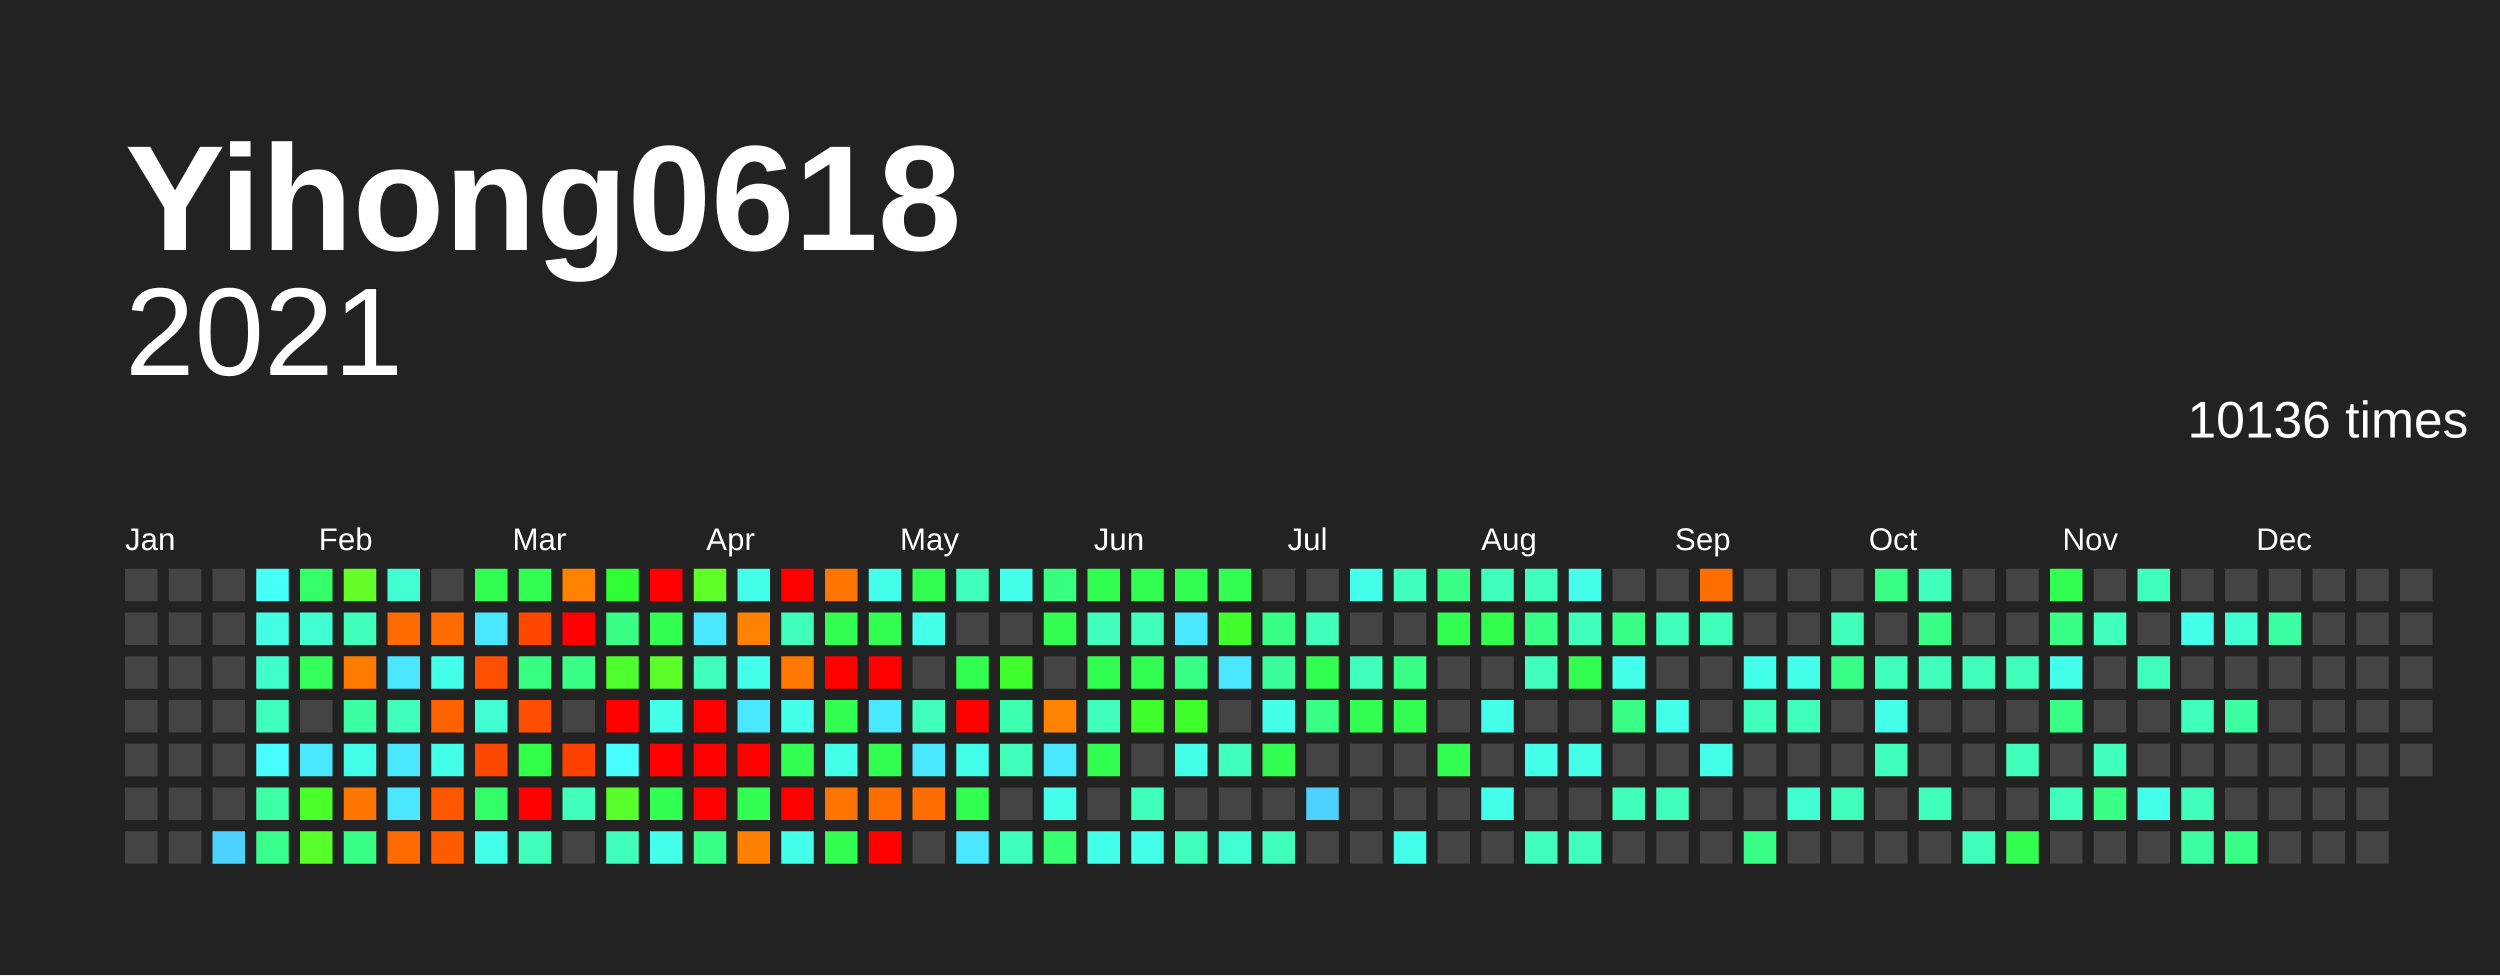
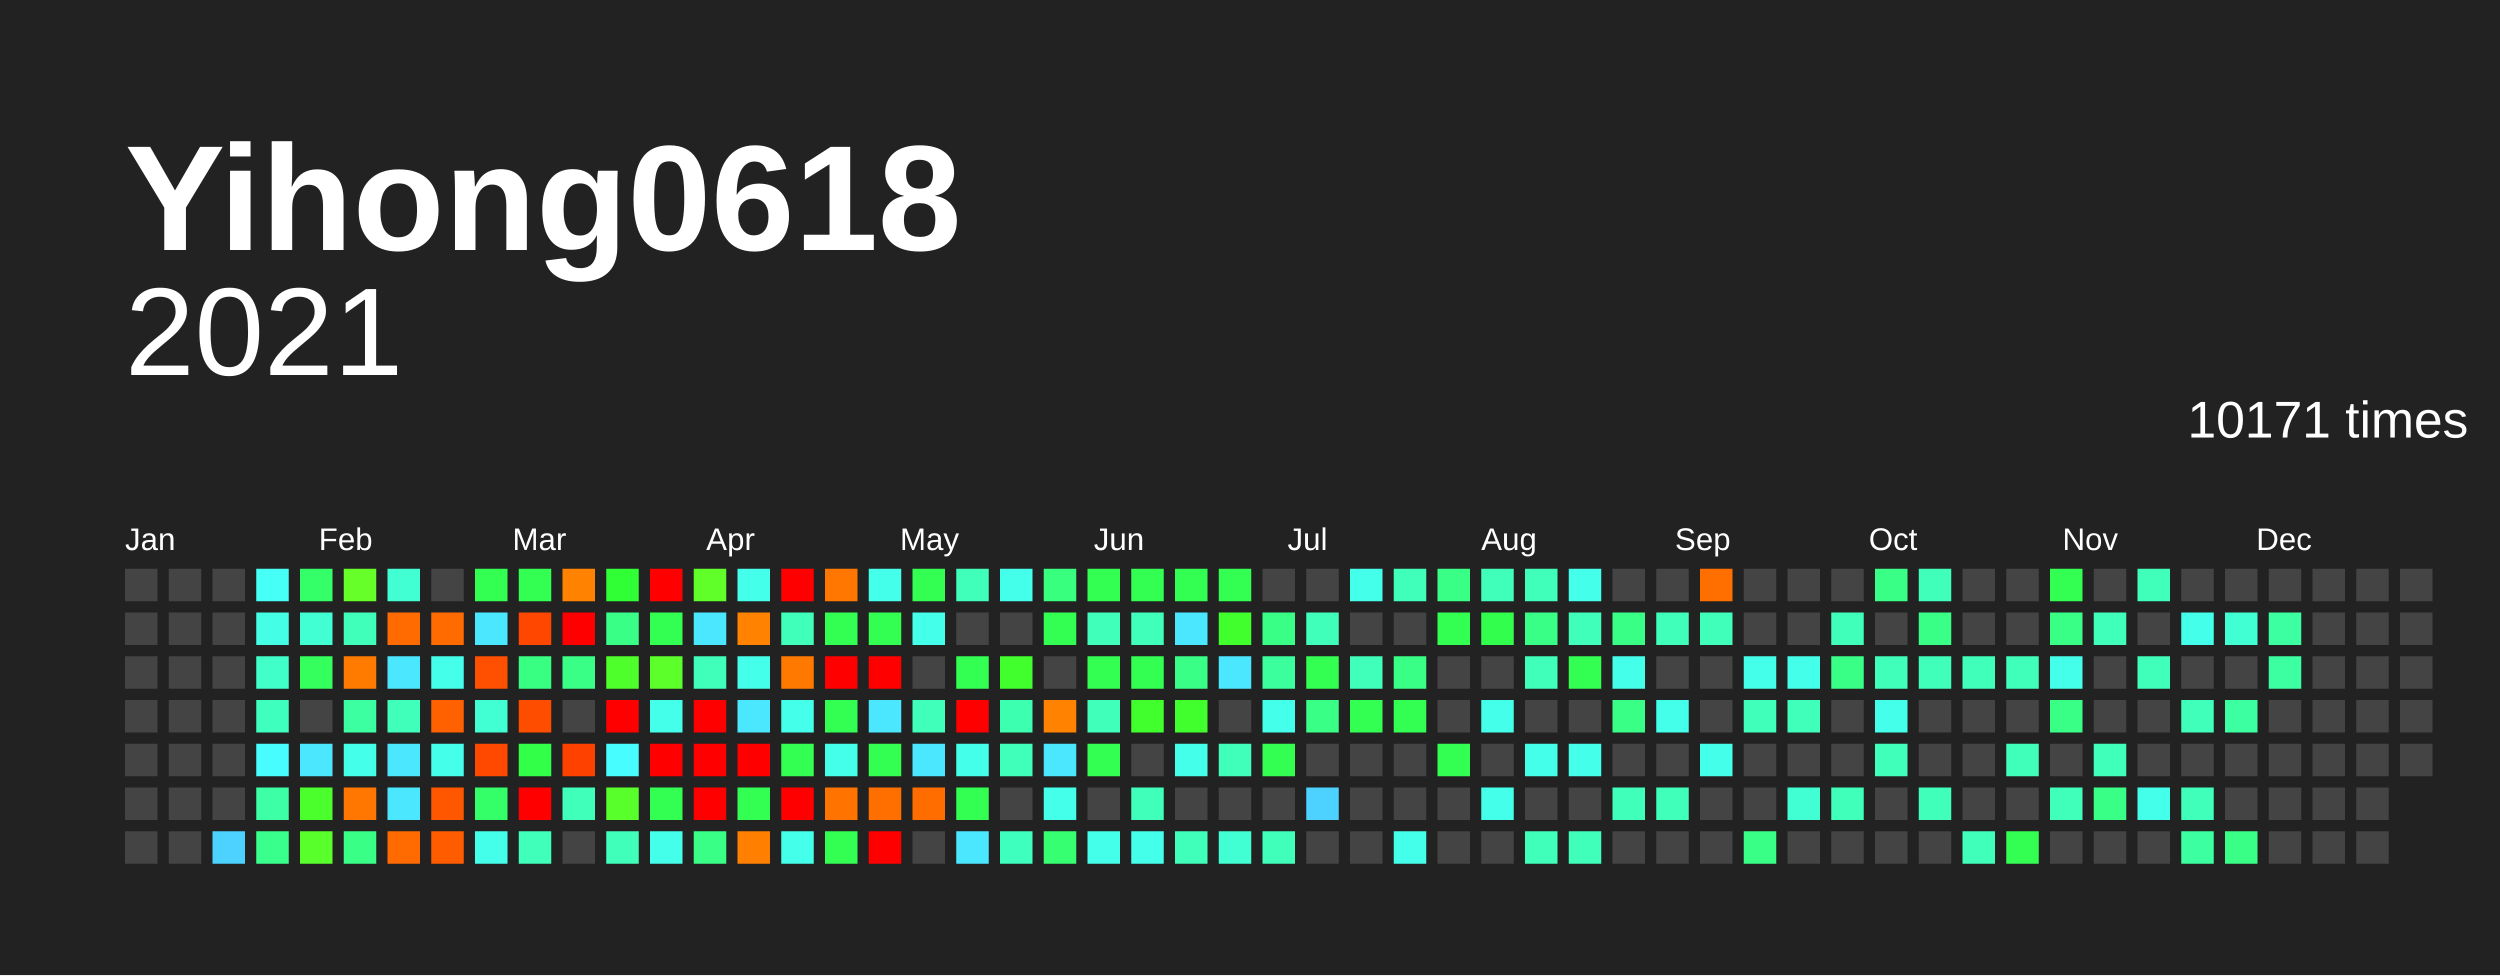
<svg xmlns="http://www.w3.org/2000/svg" baseProfile="full" height="78mm" version="1.1" viewBox="0,0,200,78" width="200mm">
  <defs />
  <rect fill="#222222" height="78" width="200" x="0" y="0" />
  <text fill="#FFFFFF" style="font-size:12px; font-family:Arial; font-weight:bold;" x="10" y="20">Yihong0618</text>
  <text alignment-baseline="hanging" fill="#FFFFFF" style="font-size:10.0px; font-family:Arial;" x="10" y="30">2021</text>
-   <text alignment-baseline="hanging" fill="#FFFFFF" style="font-size:4.125px; font-family:Arial;" x="175" y="35">10136 times</text>
+   <text alignment-baseline="hanging" fill="#FFFFFF" style="font-size:4.125px; font-family:Arial;" x="175" y="35">10171 times</text>
  <text fill="#FFFFFF" style="font-size:2.5px; font-family:Arial" x="10.0" y="44">Jan</text>
  <text fill="#FFFFFF" style="font-size:2.5px; font-family:Arial" x="25.5" y="44">Feb</text>
  <text fill="#FFFFFF" style="font-size:2.5px; font-family:Arial" x="41.0" y="44">Mar</text>
  <text fill="#FFFFFF" style="font-size:2.5px; font-family:Arial" x="56.5" y="44">Apr</text>
  <text fill="#FFFFFF" style="font-size:2.5px; font-family:Arial" x="72.0" y="44">May</text>
  <text fill="#FFFFFF" style="font-size:2.5px; font-family:Arial" x="87.5" y="44">Jun</text>
  <text fill="#FFFFFF" style="font-size:2.5px; font-family:Arial" x="103.0" y="44">Jul</text>
  <text fill="#FFFFFF" style="font-size:2.5px; font-family:Arial" x="118.5" y="44">Aug</text>
  <text fill="#FFFFFF" style="font-size:2.5px; font-family:Arial" x="134.0" y="44">Sep</text>
  <text fill="#FFFFFF" style="font-size:2.5px; font-family:Arial" x="149.5" y="44">Oct</text>
  <text fill="#FFFFFF" style="font-size:2.5px; font-family:Arial" x="165.0" y="44">Nov</text>
  <text fill="#FFFFFF" style="font-size:2.5px; font-family:Arial" x="180.5" y="44">Dec</text>
  <rect fill="#444444" height="2.6" width="2.6" x="10.0" y="45.5" />
  <rect fill="#444444" height="2.6" width="2.6" x="10.0" y="49.0" />
  <rect fill="#444444" height="2.6" width="2.6" x="10.0" y="52.5" />
  <rect fill="#444444" height="2.6" width="2.6" x="10.0" y="56.0" />
  <rect fill="#444444" height="2.6" width="2.6" x="10.0" y="59.5" />
  <rect fill="#444444" height="2.6" width="2.6" x="10.0" y="63.0" />
  <rect fill="#444444" height="2.6" width="2.6" x="10.0" y="66.5" />
  <rect fill="#444444" height="2.6" width="2.6" x="13.5" y="45.5" />
  <rect fill="#444444" height="2.6" width="2.6" x="13.5" y="49.0" />
  <rect fill="#444444" height="2.6" width="2.6" x="13.5" y="52.5" />
  <rect fill="#444444" height="2.6" width="2.6" x="13.5" y="56.0" />
  <rect fill="#444444" height="2.6" width="2.6" x="13.5" y="59.5" />
  <rect fill="#444444" height="2.6" width="2.6" x="13.5" y="63.0" />
  <rect fill="#444444" height="2.6" width="2.6" x="13.5" y="66.5" />
  <rect fill="#444444" height="2.6" width="2.6" x="17.0" y="45.5" />
  <rect fill="#444444" height="2.6" width="2.6" x="17.0" y="49.0" />
  <rect fill="#444444" height="2.6" width="2.6" x="17.0" y="52.5" />
  <rect fill="#444444" height="2.6" width="2.6" x="17.0" y="56.0" />
  <rect fill="#444444" height="2.6" width="2.6" x="17.0" y="59.5" />
  <rect fill="#444444" height="2.6" width="2.6" x="17.0" y="63.0" />
  <rect fill="#4dd2ff" height="2.6" width="2.6" x="17.0" y="66.5" />
  <rect fill="#46fff7" height="2.6" width="2.6" x="20.5" y="45.5" />
  <rect fill="#44ffe5" height="2.6" width="2.6" x="20.5" y="49.0" />
  <rect fill="#40ffc9" height="2.6" width="2.6" x="20.5" y="52.5" />
  <rect fill="#3fffbf" height="2.6" width="2.6" x="20.5" y="56.0" />
  <rect fill="#47fdff" height="2.6" width="2.6" x="20.5" y="59.5" />
  <rect fill="#3cffa6" height="2.6" width="2.6" x="20.5" y="63.0" />
  <rect fill="#39ff8d" height="2.6" width="2.6" x="20.5" y="66.5" />
  <rect fill="#35ff68" height="2.6" width="2.6" x="24.0" y="45.5" />
  <rect fill="#41ffd2" height="2.6" width="2.6" x="24.0" y="49.0" />
  <rect fill="#34ff5d" height="2.6" width="2.6" x="24.0" y="52.5" />
  <rect fill="#444444" height="2.6" width="2.6" x="24.0" y="56.0" />
  <rect fill="#4ae7ff" height="2.6" width="2.6" x="24.0" y="59.5" />
  <rect fill="#4aff2c" height="2.6" width="2.6" x="24.0" y="63.0" />
  <rect fill="#58ff2a" height="2.6" width="2.6" x="24.0" y="66.5" />
  <rect fill="#66ff29" height="2.6" width="2.6" x="27.5" y="45.5" />
  <rect fill="#3fffba" height="2.6" width="2.6" x="27.5" y="49.0" />
  <rect fill="#ff7b00" height="2.6" width="2.6" x="27.5" y="52.5" />
  <rect fill="#3cffa1" height="2.6" width="2.6" x="27.5" y="56.0" />
  <rect fill="#44ffea" height="2.6" width="2.6" x="27.5" y="59.5" />
  <rect fill="#ff7700" height="2.6" width="2.6" x="27.5" y="63.0" />
  <rect fill="#39ff87" height="2.6" width="2.6" x="27.5" y="66.5" />
  <rect fill="#41ffd2" height="2.6" width="2.6" x="31.0" y="45.5" />
  <rect fill="#ff6b00" height="2.6" width="2.6" x="31.0" y="49.0" />
  <rect fill="#4ae7ff" height="2.6" width="2.6" x="31.0" y="52.5" />
  <rect fill="#3fffba" height="2.6" width="2.6" x="31.0" y="56.0" />
  <rect fill="#4ae7ff" height="2.6" width="2.6" x="31.0" y="59.5" />
  <rect fill="#4ae7ff" height="2.6" width="2.6" x="31.0" y="63.0" />
  <rect fill="#ff6b00" height="2.6" width="2.6" x="31.0" y="66.5" />
  <rect fill="#444444" height="2.6" width="2.6" x="34.5" y="45.5" />
  <rect fill="#ff6b00" height="2.6" width="2.6" x="34.5" y="49.0" />
  <rect fill="#44ffea" height="2.6" width="2.6" x="34.5" y="52.5" />
  <rect fill="#ff6000" height="2.6" width="2.6" x="34.5" y="56.0" />
  <rect fill="#44ffea" height="2.6" width="2.6" x="34.5" y="59.5" />
  <rect fill="#ff5600" height="2.6" width="2.6" x="34.5" y="63.0" />
  <rect fill="#ff5c00" height="2.6" width="2.6" x="34.5" y="66.5" />
  <rect fill="#33ff52" height="2.6" width="2.6" x="38.0" y="45.5" />
  <rect fill="#4ae7ff" height="2.6" width="2.6" x="38.0" y="49.0" />
  <rect fill="#ff4f00" height="2.6" width="2.6" x="38.0" y="52.5" />
  <rect fill="#41ffd2" height="2.6" width="2.6" x="38.0" y="56.0" />
  <rect fill="#ff4900" height="2.6" width="2.6" x="38.0" y="59.5" />
  <rect fill="#35ff68" height="2.6" width="2.6" x="38.0" y="63.0" />
  <rect fill="#44ffea" height="2.6" width="2.6" x="38.0" y="66.5" />
  <rect fill="#33ff52" height="2.6" width="2.6" x="41.5" y="45.5" />
  <rect fill="#ff4700" height="2.6" width="2.6" x="41.5" y="49.0" />
  <rect fill="#38ff82" height="2.6" width="2.6" x="41.5" y="52.5" />
  <rect fill="#ff4d00" height="2.6" width="2.6" x="41.5" y="56.0" />
  <rect fill="#32ff47" height="2.6" width="2.6" x="41.5" y="59.5" />
  <rect fill="red" height="2.6" width="2.6" x="41.5" y="63.0" />
  <rect fill="#3fffba" height="2.6" width="2.6" x="41.5" y="66.5" />
  <rect fill="#ff8200" height="2.6" width="2.6" x="45.0" y="45.5" />
  <rect fill="red" height="2.6" width="2.6" x="45.0" y="49.0" />
  <rect fill="#39ff87" height="2.6" width="2.6" x="45.0" y="52.5" />
  <rect fill="#444444" height="2.6" width="2.6" x="45.0" y="56.0" />
  <rect fill="#ff4100" height="2.6" width="2.6" x="45.0" y="59.5" />
  <rect fill="#3fffba" height="2.6" width="2.6" x="45.0" y="63.0" />
  <rect fill="#444444" height="2.6" width="2.6" x="45.0" y="66.5" />
  <rect fill="#30ff36" height="2.6" width="2.6" x="48.5" y="45.5" />
  <rect fill="#39ff87" height="2.6" width="2.6" x="48.5" y="49.0" />
  <rect fill="#4eff2b" height="2.6" width="2.6" x="48.5" y="52.5" />
  <rect fill="red" height="2.6" width="2.6" x="48.5" y="56.0" />
  <rect fill="#47fdff" height="2.6" width="2.6" x="48.5" y="59.5" />
  <rect fill="#58ff2a" height="2.6" width="2.6" x="48.5" y="63.0" />
  <rect fill="#3fffba" height="2.6" width="2.6" x="48.5" y="66.5" />
  <rect fill="red" height="2.6" width="2.6" x="52.0" y="45.5" />
  <rect fill="#33ff52" height="2.6" width="2.6" x="52.0" y="49.0" />
  <rect fill="#5dff2a" height="2.6" width="2.6" x="52.0" y="52.5" />
  <rect fill="#44ffea" height="2.6" width="2.6" x="52.0" y="56.0" />
  <rect fill="red" height="2.6" width="2.6" x="52.0" y="59.5" />
  <rect fill="#33ff52" height="2.6" width="2.6" x="52.0" y="63.0" />
  <rect fill="#44ffea" height="2.6" width="2.6" x="52.0" y="66.5" />
  <rect fill="#61ff29" height="2.6" width="2.6" x="55.5" y="45.5" />
  <rect fill="#4ae7ff" height="2.6" width="2.6" x="55.5" y="49.0" />
  <rect fill="#3fffba" height="2.6" width="2.6" x="55.5" y="52.5" />
  <rect fill="red" height="2.6" width="2.6" x="55.5" y="56.0" />
  <rect fill="red" height="2.6" width="2.6" x="55.5" y="59.5" />
  <rect fill="red" height="2.6" width="2.6" x="55.5" y="63.0" />
  <rect fill="#39ff87" height="2.6" width="2.6" x="55.5" y="66.5" />
  <rect fill="#44ffea" height="2.6" width="2.6" x="59.0" y="45.5" />
  <rect fill="#ff8200" height="2.6" width="2.6" x="59.0" y="49.0" />
  <rect fill="#44ffea" height="2.6" width="2.6" x="59.0" y="52.5" />
  <rect fill="#4ae7ff" height="2.6" width="2.6" x="59.0" y="56.0" />
  <rect fill="red" height="2.6" width="2.6" x="59.0" y="59.5" />
  <rect fill="#33ff52" height="2.6" width="2.6" x="59.0" y="63.0" />
  <rect fill="#ff7f00" height="2.6" width="2.6" x="59.0" y="66.5" />
  <rect fill="red" height="2.6" width="2.6" x="62.5" y="45.5" />
  <rect fill="#3fffba" height="2.6" width="2.6" x="62.5" y="49.0" />
  <rect fill="#ff7900" height="2.6" width="2.6" x="62.5" y="52.5" />
  <rect fill="#44ffea" height="2.6" width="2.6" x="62.5" y="56.0" />
  <rect fill="#33ff52" height="2.6" width="2.6" x="62.5" y="59.5" />
  <rect fill="red" height="2.6" width="2.6" x="62.5" y="63.0" />
  <rect fill="#44ffea" height="2.6" width="2.6" x="62.5" y="66.5" />
  <rect fill="#ff7700" height="2.6" width="2.6" x="66.0" y="45.5" />
  <rect fill="#33ff52" height="2.6" width="2.6" x="66.0" y="49.0" />
  <rect fill="red" height="2.6" width="2.6" x="66.0" y="52.5" />
  <rect fill="#33ff52" height="2.6" width="2.6" x="66.0" y="56.0" />
  <rect fill="#44ffea" height="2.6" width="2.6" x="66.0" y="59.5" />
  <rect fill="#ff7300" height="2.6" width="2.6" x="66.0" y="63.0" />
  <rect fill="#33ff52" height="2.6" width="2.6" x="66.0" y="66.5" />
  <rect fill="#44ffea" height="2.6" width="2.6" x="69.5" y="45.5" />
  <rect fill="#33ff52" height="2.6" width="2.6" x="69.5" y="49.0" />
  <rect fill="red" height="2.6" width="2.6" x="69.5" y="52.5" />
  <rect fill="#4ae7ff" height="2.6" width="2.6" x="69.5" y="56.0" />
  <rect fill="#33ff52" height="2.6" width="2.6" x="69.5" y="59.5" />
  <rect fill="#ff6f00" height="2.6" width="2.6" x="69.5" y="63.0" />
  <rect fill="red" height="2.6" width="2.6" x="69.5" y="66.5" />
  <rect fill="#33ff52" height="2.6" width="2.6" x="73.0" y="45.5" />
  <rect fill="#44ffea" height="2.6" width="2.6" x="73.0" y="49.0" />
  <rect fill="#444444" height="2.6" width="2.6" x="73.0" y="52.5" />
  <rect fill="#3fffba" height="2.6" width="2.6" x="73.0" y="56.0" />
  <rect fill="#4ae7ff" height="2.6" width="2.6" x="73.0" y="59.5" />
  <rect fill="#ff6d00" height="2.6" width="2.6" x="73.0" y="63.0" />
  <rect fill="#444444" height="2.6" width="2.6" x="73.0" y="66.5" />
  <rect fill="#3fffba" height="2.6" width="2.6" x="76.5" y="45.5" />
  <rect fill="#444444" height="2.6" width="2.6" x="76.5" y="49.0" />
  <rect fill="#33ff52" height="2.6" width="2.6" x="76.5" y="52.5" />
  <rect fill="red" height="2.6" width="2.6" x="76.5" y="56.0" />
  <rect fill="#44ffea" height="2.6" width="2.6" x="76.5" y="59.5" />
  <rect fill="#33ff52" height="2.6" width="2.6" x="76.5" y="63.0" />
  <rect fill="#4ae7ff" height="2.6" width="2.6" x="76.5" y="66.5" />
  <rect fill="#44ffea" height="2.6" width="2.6" x="80.0" y="45.5" />
  <rect fill="#444444" height="2.6" width="2.6" x="80.0" y="49.0" />
  <rect fill="#41ff2d" height="2.6" width="2.6" x="80.0" y="52.5" />
  <rect fill="#3dffb0" height="2.6" width="2.6" x="80.0" y="56.0" />
  <rect fill="#3fffba" height="2.6" width="2.6" x="80.0" y="59.5" />
  <rect fill="#444444" height="2.6" width="2.6" x="80.0" y="63.0" />
  <rect fill="#3fffbf" height="2.6" width="2.6" x="80.0" y="66.5" />
  <rect fill="#38ff7d" height="2.6" width="2.6" x="83.5" y="45.5" />
  <rect fill="#33ff52" height="2.6" width="2.6" x="83.5" y="49.0" />
  <rect fill="#444444" height="2.6" width="2.6" x="83.5" y="52.5" />
  <rect fill="#ff8200" height="2.6" width="2.6" x="83.5" y="56.0" />
  <rect fill="#4ae7ff" height="2.6" width="2.6" x="83.5" y="59.5" />
  <rect fill="#44ffea" height="2.6" width="2.6" x="83.5" y="63.0" />
  <rect fill="#36ff72" height="2.6" width="2.6" x="83.5" y="66.5" />
  <rect fill="#33ff52" height="2.6" width="2.6" x="87.0" y="45.5" />
  <rect fill="#3fffba" height="2.6" width="2.6" x="87.0" y="49.0" />
  <rect fill="#33ff52" height="2.6" width="2.6" x="87.0" y="52.5" />
  <rect fill="#3fffba" height="2.6" width="2.6" x="87.0" y="56.0" />
  <rect fill="#33ff52" height="2.6" width="2.6" x="87.0" y="59.5" />
  <rect fill="#444444" height="2.6" width="2.6" x="87.0" y="63.0" />
  <rect fill="#44ffea" height="2.6" width="2.6" x="87.0" y="66.5" />
  <rect fill="#33ff52" height="2.6" width="2.6" x="90.5" y="45.5" />
  <rect fill="#3fffba" height="2.6" width="2.6" x="90.5" y="49.0" />
  <rect fill="#33ff52" height="2.6" width="2.6" x="90.5" y="52.5" />
  <rect fill="#41ff2d" height="2.6" width="2.6" x="90.5" y="56.0" />
  <rect fill="#444444" height="2.6" width="2.6" x="90.5" y="59.5" />
  <rect fill="#3fffba" height="2.6" width="2.6" x="90.5" y="63.0" />
  <rect fill="#44ffea" height="2.6" width="2.6" x="90.5" y="66.5" />
  <rect fill="#33ff52" height="2.6" width="2.6" x="94.0" y="45.5" />
  <rect fill="#4ae7ff" height="2.6" width="2.6" x="94.0" y="49.0" />
  <rect fill="#39ff87" height="2.6" width="2.6" x="94.0" y="52.5" />
  <rect fill="#41ff2d" height="2.6" width="2.6" x="94.0" y="56.0" />
  <rect fill="#44ffea" height="2.6" width="2.6" x="94.0" y="59.5" />
  <rect fill="#444444" height="2.6" width="2.6" x="94.0" y="63.0" />
  <rect fill="#3fffba" height="2.6" width="2.6" x="94.0" y="66.5" />
  <rect fill="#33ff52" height="2.6" width="2.6" x="97.5" y="45.5" />
  <rect fill="#41ff2d" height="2.6" width="2.6" x="97.5" y="49.0" />
  <rect fill="#4ae7ff" height="2.6" width="2.6" x="97.5" y="52.5" />
  <rect fill="#444444" height="2.6" width="2.6" x="97.5" y="56.0" />
  <rect fill="#3fffba" height="2.6" width="2.6" x="97.5" y="59.5" />
  <rect fill="#444444" height="2.6" width="2.6" x="97.5" y="63.0" />
  <rect fill="#41ffd2" height="2.6" width="2.6" x="97.5" y="66.5" />
  <rect fill="#444444" height="2.6" width="2.6" x="101.0" y="45.5" />
  <rect fill="#39ff87" height="2.6" width="2.6" x="101.0" y="49.0" />
  <rect fill="#3bff9c" height="2.6" width="2.6" x="101.0" y="52.5" />
  <rect fill="#44ffea" height="2.6" width="2.6" x="101.0" y="56.0" />
  <rect fill="#33ff52" height="2.6" width="2.6" x="101.0" y="59.5" />
  <rect fill="#444444" height="2.6" width="2.6" x="101.0" y="63.0" />
  <rect fill="#3fffba" height="2.6" width="2.6" x="101.0" y="66.5" />
  <rect fill="#444444" height="2.6" width="2.6" x="104.5" y="45.5" />
  <rect fill="#3fffba" height="2.6" width="2.6" x="104.5" y="49.0" />
  <rect fill="#33ff52" height="2.6" width="2.6" x="104.5" y="52.5" />
  <rect fill="#39ff87" height="2.6" width="2.6" x="104.5" y="56.0" />
  <rect fill="#444444" height="2.6" width="2.6" x="104.5" y="59.5" />
  <rect fill="#4dd2ff" height="2.6" width="2.6" x="104.5" y="63.0" />
  <rect fill="#444444" height="2.6" width="2.6" x="104.5" y="66.5" />
  <rect fill="#44ffea" height="2.6" width="2.6" x="108.0" y="45.5" />
  <rect fill="#444444" height="2.6" width="2.6" x="108.0" y="49.0" />
  <rect fill="#3fffba" height="2.6" width="2.6" x="108.0" y="52.5" />
  <rect fill="#33ff52" height="2.6" width="2.6" x="108.0" y="56.0" />
  <rect fill="#444444" height="2.6" width="2.6" x="108.0" y="59.5" />
  <rect fill="#444444" height="2.6" width="2.6" x="108.0" y="63.0" />
  <rect fill="#444444" height="2.6" width="2.6" x="108.0" y="66.5" />
  <rect fill="#3fffba" height="2.6" width="2.6" x="111.5" y="45.5" />
  <rect fill="#444444" height="2.6" width="2.6" x="111.5" y="49.0" />
  <rect fill="#39ff87" height="2.6" width="2.6" x="111.5" y="52.5" />
  <rect fill="#33ff52" height="2.6" width="2.6" x="111.5" y="56.0" />
  <rect fill="#444444" height="2.6" width="2.6" x="111.5" y="59.5" />
  <rect fill="#444444" height="2.6" width="2.6" x="111.5" y="63.0" />
  <rect fill="#44ffea" height="2.6" width="2.6" x="111.5" y="66.5" />
  <rect fill="#39ff87" height="2.6" width="2.6" x="115.0" y="45.5" />
  <rect fill="#33ff52" height="2.6" width="2.6" x="115.0" y="49.0" />
  <rect fill="#444444" height="2.6" width="2.6" x="115.0" y="52.5" />
  <rect fill="#444444" height="2.6" width="2.6" x="115.0" y="56.0" />
  <rect fill="#33ff52" height="2.6" width="2.6" x="115.0" y="59.5" />
  <rect fill="#444444" height="2.6" width="2.6" x="115.0" y="63.0" />
  <rect fill="#444444" height="2.6" width="2.6" x="115.0" y="66.5" />
  <rect fill="#3fffba" height="2.6" width="2.6" x="118.5" y="45.5" />
  <rect fill="#32ff4d" height="2.6" width="2.6" x="118.5" y="49.0" />
  <rect fill="#444444" height="2.6" width="2.6" x="118.5" y="52.5" />
  <rect fill="#44ffea" height="2.6" width="2.6" x="118.5" y="56.0" />
  <rect fill="#444444" height="2.6" width="2.6" x="118.5" y="59.5" />
  <rect fill="#44ffea" height="2.6" width="2.6" x="118.5" y="63.0" />
  <rect fill="#444444" height="2.6" width="2.6" x="118.5" y="66.5" />
  <rect fill="#3fffba" height="2.6" width="2.6" x="122.0" y="45.5" />
  <rect fill="#39ff87" height="2.6" width="2.6" x="122.0" y="49.0" />
  <rect fill="#3fffba" height="2.6" width="2.6" x="122.0" y="52.5" />
  <rect fill="#444444" height="2.6" width="2.6" x="122.0" y="56.0" />
  <rect fill="#44ffea" height="2.6" width="2.6" x="122.0" y="59.5" />
  <rect fill="#444444" height="2.6" width="2.6" x="122.0" y="63.0" />
  <rect fill="#3fffba" height="2.6" width="2.6" x="122.0" y="66.5" />
  <rect fill="#44ffea" height="2.6" width="2.6" x="125.5" y="45.5" />
  <rect fill="#3fffba" height="2.6" width="2.6" x="125.5" y="49.0" />
  <rect fill="#33ff52" height="2.6" width="2.6" x="125.5" y="52.5" />
  <rect fill="#444444" height="2.6" width="2.6" x="125.5" y="56.0" />
  <rect fill="#44ffea" height="2.6" width="2.6" x="125.5" y="59.5" />
  <rect fill="#444444" height="2.6" width="2.6" x="125.5" y="63.0" />
  <rect fill="#3fffba" height="2.6" width="2.6" x="125.5" y="66.5" />
  <rect fill="#444444" height="2.6" width="2.6" x="129.0" y="45.5" />
  <rect fill="#39ff87" height="2.6" width="2.6" x="129.0" y="49.0" />
  <rect fill="#44ffea" height="2.6" width="2.6" x="129.0" y="52.5" />
  <rect fill="#39ff87" height="2.6" width="2.6" x="129.0" y="56.0" />
  <rect fill="#444444" height="2.6" width="2.6" x="129.0" y="59.5" />
  <rect fill="#3fffba" height="2.6" width="2.6" x="129.0" y="63.0" />
  <rect fill="#444444" height="2.6" width="2.6" x="129.0" y="66.5" />
  <rect fill="#444444" height="2.6" width="2.6" x="132.5" y="45.5" />
  <rect fill="#3fffba" height="2.6" width="2.6" x="132.5" y="49.0" />
  <rect fill="#444444" height="2.6" width="2.6" x="132.5" y="52.5" />
  <rect fill="#44ffea" height="2.6" width="2.6" x="132.5" y="56.0" />
  <rect fill="#444444" height="2.6" width="2.6" x="132.5" y="59.5" />
  <rect fill="#3fffba" height="2.6" width="2.6" x="132.5" y="63.0" />
  <rect fill="#444444" height="2.6" width="2.6" x="132.5" y="66.5" />
  <rect fill="#ff6f00" height="2.6" width="2.6" x="136.0" y="45.5" />
  <rect fill="#3fffba" height="2.6" width="2.6" x="136.0" y="49.0" />
  <rect fill="#444444" height="2.6" width="2.6" x="136.0" y="52.5" />
  <rect fill="#444444" height="2.6" width="2.6" x="136.0" y="56.0" />
  <rect fill="#44ffea" height="2.6" width="2.6" x="136.0" y="59.5" />
  <rect fill="#444444" height="2.6" width="2.6" x="136.0" y="63.0" />
  <rect fill="#444444" height="2.6" width="2.6" x="136.0" y="66.5" />
  <rect fill="#444444" height="2.6" width="2.6" x="139.5" y="45.5" />
  <rect fill="#444444" height="2.6" width="2.6" x="139.5" y="49.0" />
  <rect fill="#44ffea" height="2.6" width="2.6" x="139.5" y="52.5" />
  <rect fill="#3fffba" height="2.6" width="2.6" x="139.5" y="56.0" />
  <rect fill="#444444" height="2.6" width="2.6" x="139.5" y="59.5" />
  <rect fill="#444444" height="2.6" width="2.6" x="139.5" y="63.0" />
  <rect fill="#39ff87" height="2.6" width="2.6" x="139.5" y="66.5" />
  <rect fill="#444444" height="2.6" width="2.6" x="143.0" y="45.5" />
  <rect fill="#444444" height="2.6" width="2.6" x="143.0" y="49.0" />
  <rect fill="#44ffea" height="2.6" width="2.6" x="143.0" y="52.5" />
  <rect fill="#3fffba" height="2.6" width="2.6" x="143.0" y="56.0" />
  <rect fill="#444444" height="2.6" width="2.6" x="143.0" y="59.5" />
  <rect fill="#41ffd2" height="2.6" width="2.6" x="143.0" y="63.0" />
  <rect fill="#444444" height="2.6" width="2.6" x="143.0" y="66.5" />
  <rect fill="#444444" height="2.6" width="2.6" x="146.5" y="45.5" />
  <rect fill="#3fffba" height="2.6" width="2.6" x="146.5" y="49.0" />
  <rect fill="#39ff87" height="2.6" width="2.6" x="146.5" y="52.5" />
  <rect fill="#444444" height="2.6" width="2.6" x="146.5" y="56.0" />
  <rect fill="#444444" height="2.6" width="2.6" x="146.5" y="59.5" />
  <rect fill="#3fffba" height="2.6" width="2.6" x="146.5" y="63.0" />
  <rect fill="#444444" height="2.6" width="2.6" x="146.5" y="66.5" />
  <rect fill="#39ff87" height="2.6" width="2.6" x="150.0" y="45.5" />
  <rect fill="#444444" height="2.6" width="2.6" x="150.0" y="49.0" />
  <rect fill="#3fffba" height="2.6" width="2.6" x="150.0" y="52.5" />
  <rect fill="#44ffea" height="2.6" width="2.6" x="150.0" y="56.0" />
  <rect fill="#3fffba" height="2.6" width="2.6" x="150.0" y="59.5" />
  <rect fill="#444444" height="2.6" width="2.6" x="150.0" y="63.0" />
  <rect fill="#444444" height="2.6" width="2.6" x="150.0" y="66.5" />
  <rect fill="#3fffba" height="2.6" width="2.6" x="153.5" y="45.5" />
  <rect fill="#39ff87" height="2.6" width="2.6" x="153.5" y="49.0" />
  <rect fill="#3fffba" height="2.6" width="2.6" x="153.5" y="52.5" />
  <rect fill="#444444" height="2.6" width="2.6" x="153.5" y="56.0" />
  <rect fill="#444444" height="2.6" width="2.6" x="153.5" y="59.5" />
  <rect fill="#3fffba" height="2.6" width="2.6" x="153.5" y="63.0" />
  <rect fill="#444444" height="2.6" width="2.6" x="153.5" y="66.5" />
  <rect fill="#444444" height="2.6" width="2.6" x="157.0" y="45.5" />
  <rect fill="#444444" height="2.6" width="2.6" x="157.0" y="49.0" />
  <rect fill="#3fffba" height="2.6" width="2.6" x="157.0" y="52.5" />
  <rect fill="#444444" height="2.6" width="2.6" x="157.0" y="56.0" />
  <rect fill="#444444" height="2.6" width="2.6" x="157.0" y="59.5" />
  <rect fill="#444444" height="2.6" width="2.6" x="157.0" y="63.0" />
  <rect fill="#3fffba" height="2.6" width="2.6" x="157.0" y="66.5" />
  <rect fill="#444444" height="2.6" width="2.6" x="160.5" y="45.5" />
  <rect fill="#444444" height="2.6" width="2.6" x="160.5" y="49.0" />
  <rect fill="#3fffba" height="2.6" width="2.6" x="160.5" y="52.5" />
  <rect fill="#444444" height="2.6" width="2.6" x="160.5" y="56.0" />
  <rect fill="#3fffba" height="2.6" width="2.6" x="160.5" y="59.5" />
  <rect fill="#444444" height="2.6" width="2.6" x="160.5" y="63.0" />
  <rect fill="#33ff52" height="2.6" width="2.6" x="160.5" y="66.5" />
  <rect fill="#33ff52" height="2.6" width="2.6" x="164.0" y="45.5" />
  <rect fill="#39ff87" height="2.6" width="2.6" x="164.0" y="49.0" />
  <rect fill="#44ffea" height="2.6" width="2.6" x="164.0" y="52.5" />
  <rect fill="#39ff87" height="2.6" width="2.6" x="164.0" y="56.0" />
  <rect fill="#444444" height="2.6" width="2.6" x="164.0" y="59.5" />
  <rect fill="#3fffba" height="2.6" width="2.6" x="164.0" y="63.0" />
  <rect fill="#444444" height="2.6" width="2.6" x="164.0" y="66.5" />
  <rect fill="#444444" height="2.6" width="2.6" x="167.5" y="45.5" />
  <rect fill="#3fffba" height="2.6" width="2.6" x="167.5" y="49.0" />
  <rect fill="#444444" height="2.6" width="2.6" x="167.5" y="52.5" />
  <rect fill="#444444" height="2.6" width="2.6" x="167.5" y="56.0" />
  <rect fill="#3fffba" height="2.6" width="2.6" x="167.5" y="59.5" />
  <rect fill="#39ff87" height="2.6" width="2.6" x="167.5" y="63.0" />
  <rect fill="#444444" height="2.6" width="2.6" x="167.5" y="66.5" />
  <rect fill="#3fffba" height="2.6" width="2.6" x="171.0" y="45.5" />
  <rect fill="#444444" height="2.6" width="2.6" x="171.0" y="49.0" />
  <rect fill="#3fffba" height="2.6" width="2.6" x="171.0" y="52.5" />
  <rect fill="#444444" height="2.6" width="2.6" x="171.0" y="56.0" />
  <rect fill="#444444" height="2.6" width="2.6" x="171.0" y="59.5" />
  <rect fill="#44ffea" height="2.6" width="2.6" x="171.0" y="63.0" />
  <rect fill="#444444" height="2.6" width="2.6" x="171.0" y="66.5" />
  <rect fill="#444444" height="2.6" width="2.6" x="174.5" y="45.5" />
  <rect fill="#44ffea" height="2.6" width="2.6" x="174.5" y="49.0" />
  <rect fill="#444444" height="2.6" width="2.6" x="174.5" y="52.5" />
  <rect fill="#3fffba" height="2.6" width="2.6" x="174.5" y="56.0" />
  <rect fill="#444444" height="2.6" width="2.6" x="174.5" y="59.5" />
  <rect fill="#3fffba" height="2.6" width="2.6" x="174.5" y="63.0" />
  <rect fill="#3cffa1" height="2.6" width="2.6" x="174.5" y="66.5" />
  <rect fill="#444444" height="2.6" width="2.6" x="178.0" y="45.5" />
  <rect fill="#41ffd2" height="2.6" width="2.6" x="178.0" y="49.0" />
  <rect fill="#444444" height="2.6" width="2.6" x="178.0" y="52.5" />
  <rect fill="#3cffa1" height="2.6" width="2.6" x="178.0" y="56.0" />
  <rect fill="#444444" height="2.6" width="2.6" x="178.0" y="59.5" />
  <rect fill="#444444" height="2.6" width="2.6" x="178.0" y="63.0" />
  <rect fill="#39ff87" height="2.6" width="2.6" x="178.0" y="66.5" />
  <rect fill="#444444" height="2.6" width="2.6" x="181.5" y="45.5" />
  <rect fill="#3cffa1" height="2.6" width="2.6" x="181.5" y="49.0" />
-   <rect fill="#444444" height="2.6" width="2.6" x="181.5" y="52.5" />
+   <rect fill="#3cffa1" height="2.6" width="2.6" x="181.5" y="52.5" />
  <rect fill="#444444" height="2.6" width="2.6" x="181.5" y="56.0" />
  <rect fill="#444444" height="2.6" width="2.6" x="181.5" y="59.5" />
  <rect fill="#444444" height="2.6" width="2.6" x="181.5" y="63.0" />
  <rect fill="#444444" height="2.6" width="2.6" x="181.5" y="66.5" />
  <rect fill="#444444" height="2.6" width="2.6" x="185.0" y="45.5" />
  <rect fill="#444444" height="2.6" width="2.6" x="185.0" y="49.0" />
  <rect fill="#444444" height="2.6" width="2.6" x="185.0" y="52.5" />
  <rect fill="#444444" height="2.6" width="2.6" x="185.0" y="56.0" />
  <rect fill="#444444" height="2.6" width="2.6" x="185.0" y="59.5" />
  <rect fill="#444444" height="2.6" width="2.6" x="185.0" y="63.0" />
  <rect fill="#444444" height="2.6" width="2.6" x="185.0" y="66.5" />
  <rect fill="#444444" height="2.6" width="2.6" x="188.5" y="45.5" />
  <rect fill="#444444" height="2.6" width="2.6" x="188.5" y="49.0" />
  <rect fill="#444444" height="2.6" width="2.6" x="188.5" y="52.5" />
  <rect fill="#444444" height="2.6" width="2.6" x="188.5" y="56.0" />
  <rect fill="#444444" height="2.6" width="2.6" x="188.5" y="59.5" />
  <rect fill="#444444" height="2.6" width="2.6" x="188.5" y="63.0" />
  <rect fill="#444444" height="2.6" width="2.6" x="188.5" y="66.5" />
  <rect fill="#444444" height="2.6" width="2.6" x="192.0" y="45.5" />
  <rect fill="#444444" height="2.6" width="2.6" x="192.0" y="49.0" />
  <rect fill="#444444" height="2.6" width="2.6" x="192.0" y="52.5" />
  <rect fill="#444444" height="2.6" width="2.6" x="192.0" y="56.0" />
  <rect fill="#444444" height="2.6" width="2.6" x="192.0" y="59.5" />
</svg>
